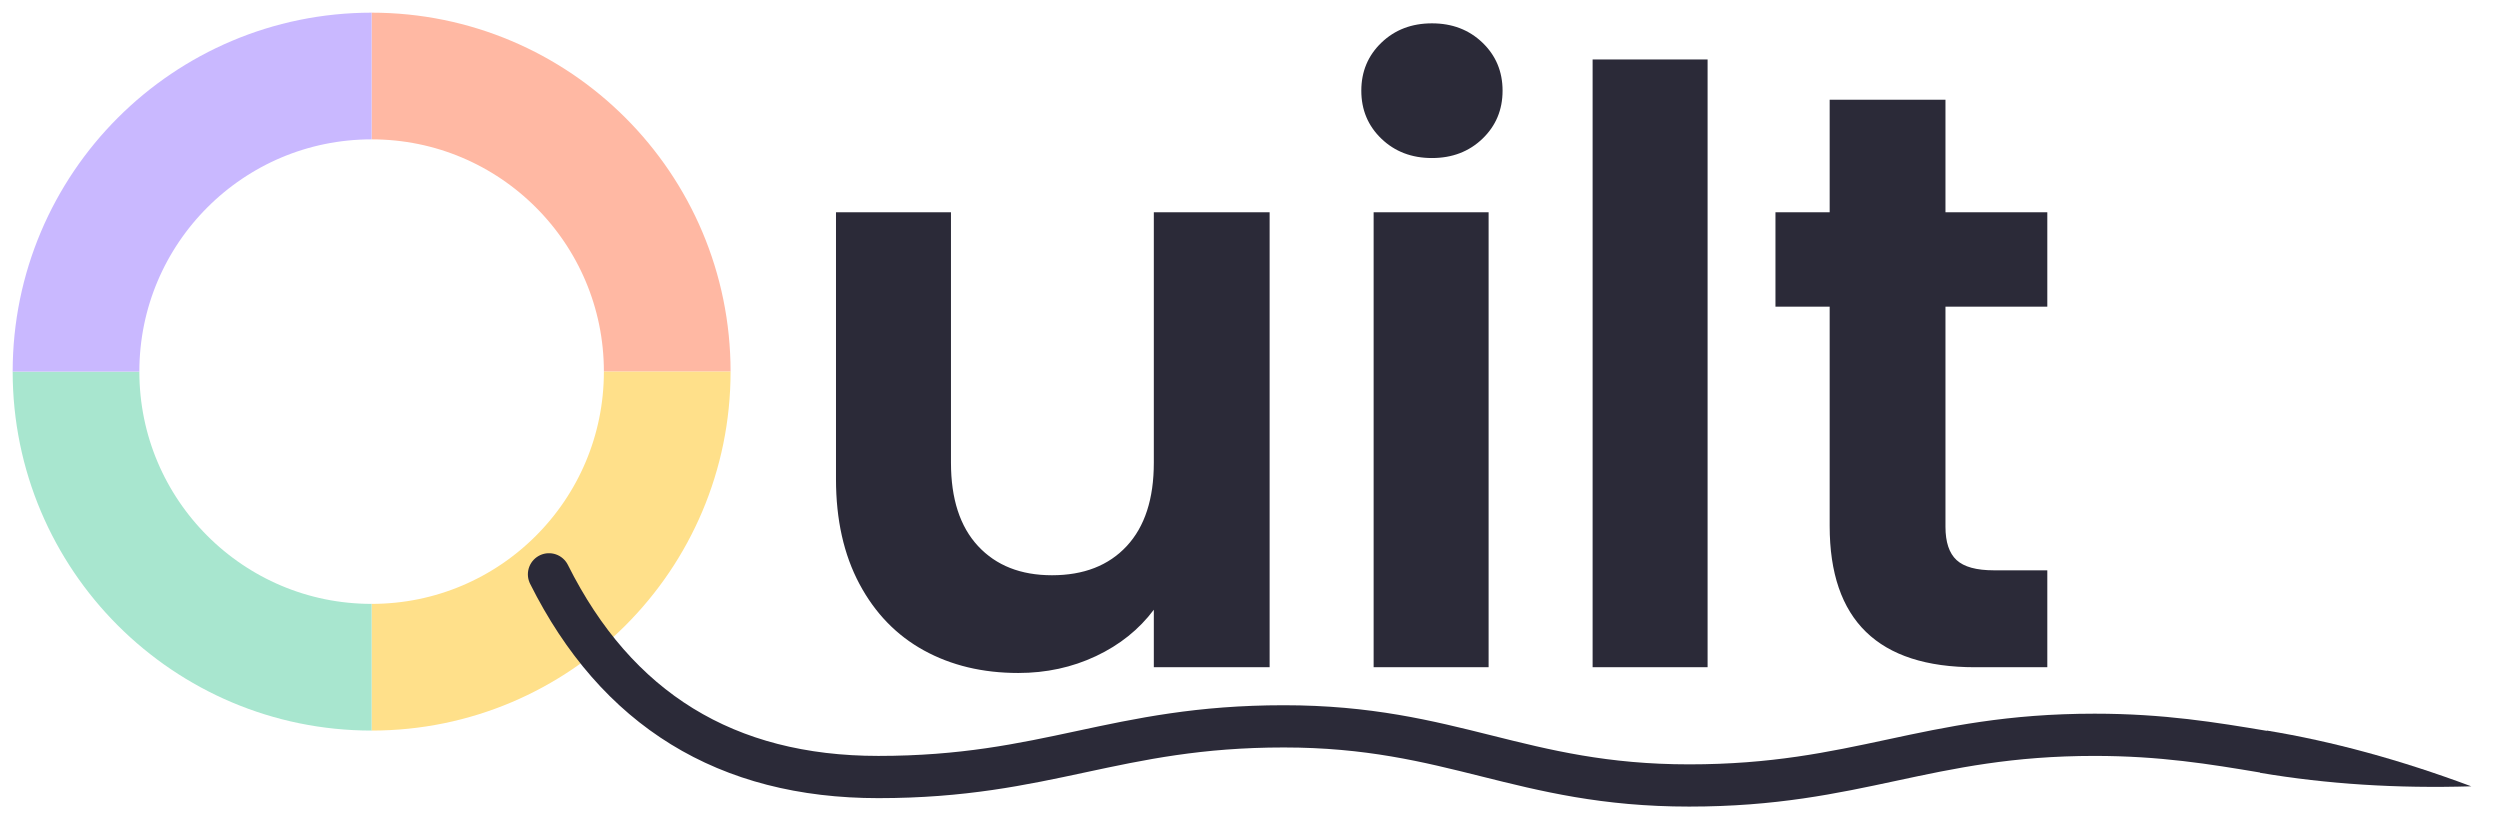
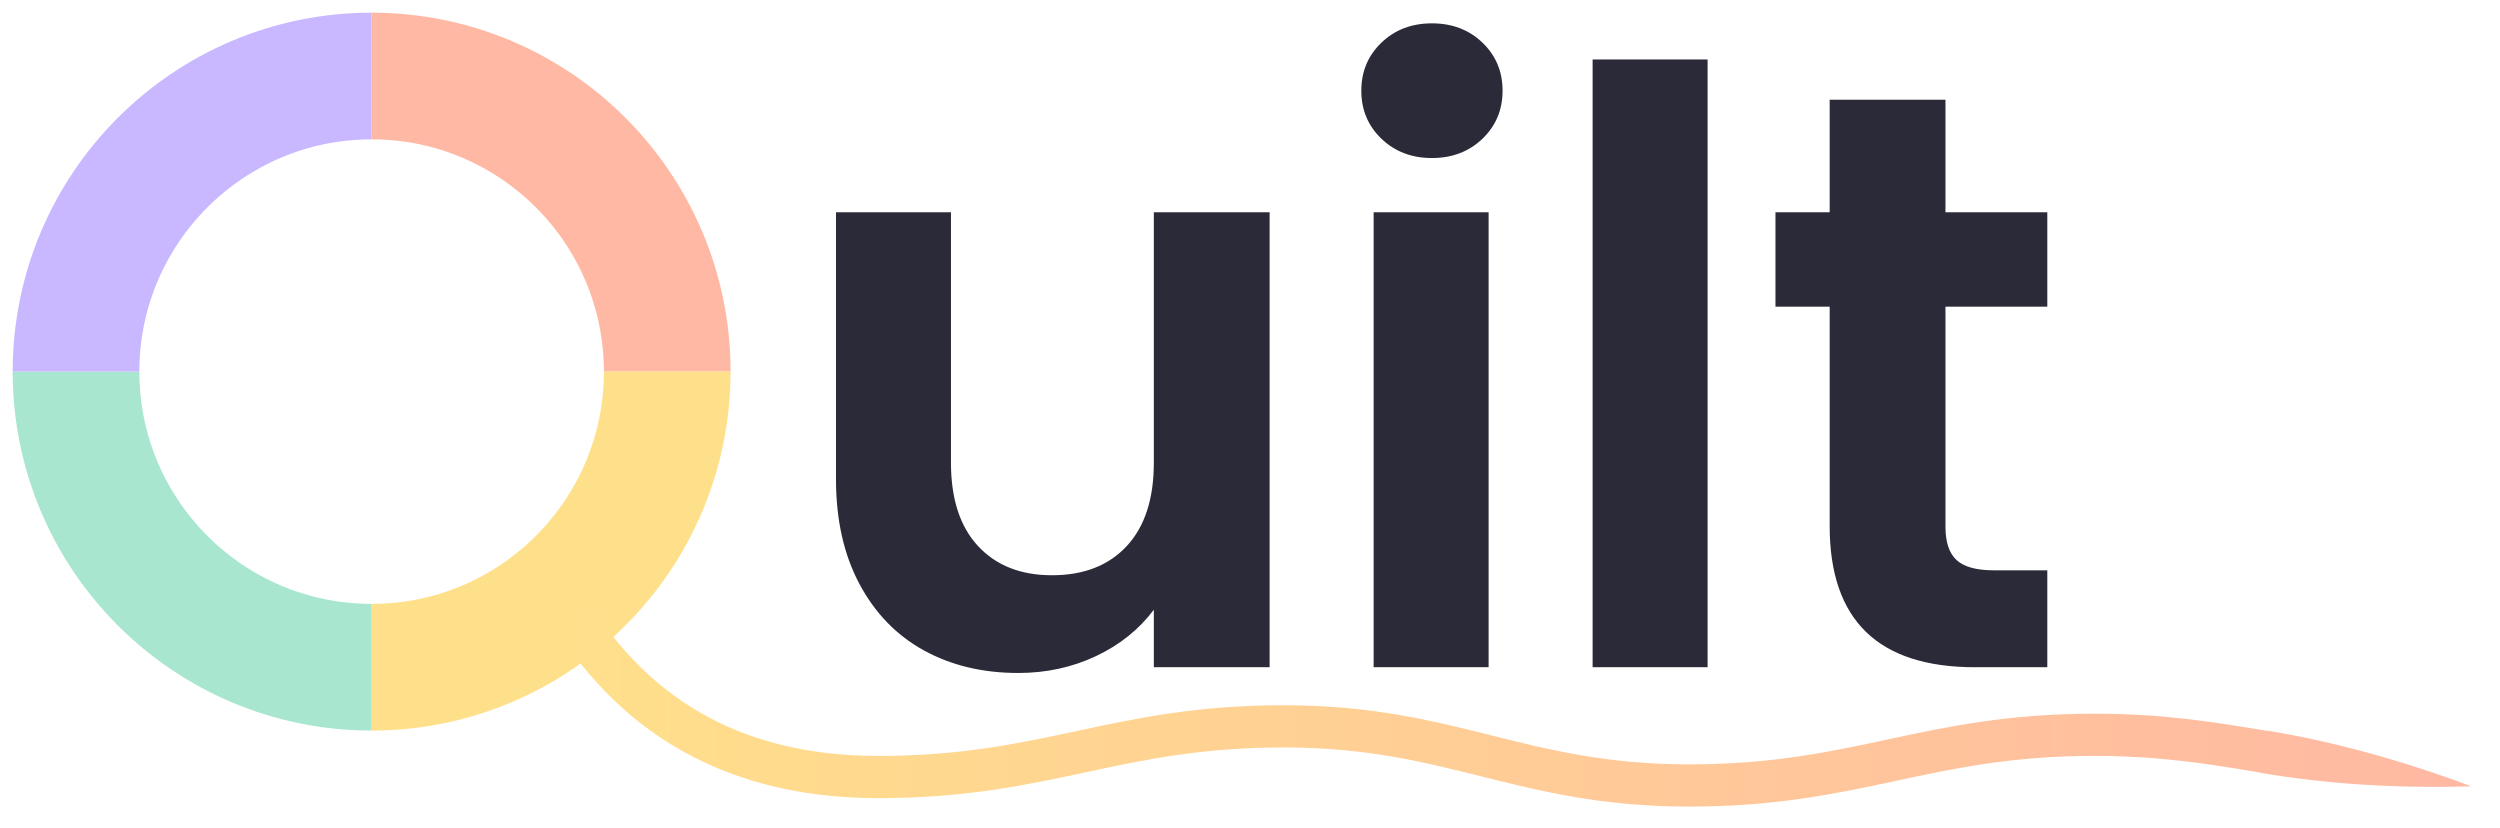
<svg xmlns="http://www.w3.org/2000/svg" viewBox="8 18 296 98" width="296" height="98" role="img">
  <path d="M52.00 27.00A35 35 0 0 1 87.00 62.00" fill="none" stroke="#FFB8A3" stroke-width="15" />
  <path d="M87.00 62.00A35 35 0 0 1 52.00 97.00" fill="none" stroke="#FFE08A" stroke-width="15" />
  <path d="M52.00 97.00A35 35 0 0 1 17.00 62.00" fill="none" stroke="#A8E6CF" stroke-width="15" />
  <path d="M17.00 62.00A35 35 0 0 1 52.00 27.00" fill="none" stroke="#C9B8FF" stroke-width="15" />
-   <path d="M73 86C81 102 94 110 112 110C132 110 140 104 160 104C180 104 188 111 208 111C228 111 236 105 256 105C264 105 270 106 276 107" fill="none" stroke="#2B2A38" stroke-width="5" stroke-linecap="round" />
-   <path d="M276.4 104.5Q288 106.4 300.6 111.1Q287.4 111.5 275.6 109.5Z" fill="#2B2A38" />
+   <defs>
+     <linearGradient id="fade" gradientUnits="userSpaceOnUse" x1="73" y1="0" x2="301" y2="0">
+       <stop offset="0" stop-color="#FFE08A" />
+       <stop offset="1" stop-color="#FFB8A3" />
+     </linearGradient>
+   </defs>
+   <path d="M73 86C81 102 94 110 112 110C132 110 140 104 160 104C180 104 188 111 208 111C228 111 236 105 256 105C264 105 270 106 276 107" fill="none" stroke="url(#fade)" stroke-width="5" stroke-linecap="round" />
+   <path d="M276.4 104.5Q288 106.4 300.6 111.1Q287.4 111.5 275.6 109.5Z" fill="url(#fade)" />
  <path transform="matrix(.5525 0 0 .5525 26.5 -13.5)" fill="#2B2A38" d="M238.595 102.496V200.0H213.779V187.68Q209.027 194.016 201.371 197.624Q193.715 201.232 184.739 201.232Q173.299 201.232 164.499 196.392Q155.699 191.552 150.683 182.136Q145.667 172.72 145.667 159.696V102.496H170.307V156.176Q170.307 167.792 176.115 174.04Q181.923 180.288 191.955 180.288Q202.163 180.288 207.971 174.04Q213.779 167.792 213.779 156.176V102.496ZM258.243 76.448Q258.243 70.288 262.555 66.152Q266.867 62.016 273.379 62.016Q279.891 62.016 284.203 66.152Q288.515 70.288 288.515 76.448Q288.515 82.608 284.203 86.744Q279.891 90.88 273.379 90.88Q266.867 90.88 262.555 86.744Q258.243 82.608 258.243 76.448ZM285.523 102.496V200.0H260.883V102.496ZM332.451 69.76V200.0H307.811V69.76ZM383.427 122.736V169.904Q383.427 174.832 385.803 177.032Q388.179 179.232 393.811 179.232H405.251V200.0H389.763Q358.611 200.0 358.611 169.728V122.736H346.995V102.496H358.611V78.384H383.427V102.496H405.251V122.736Z" />
</svg>
